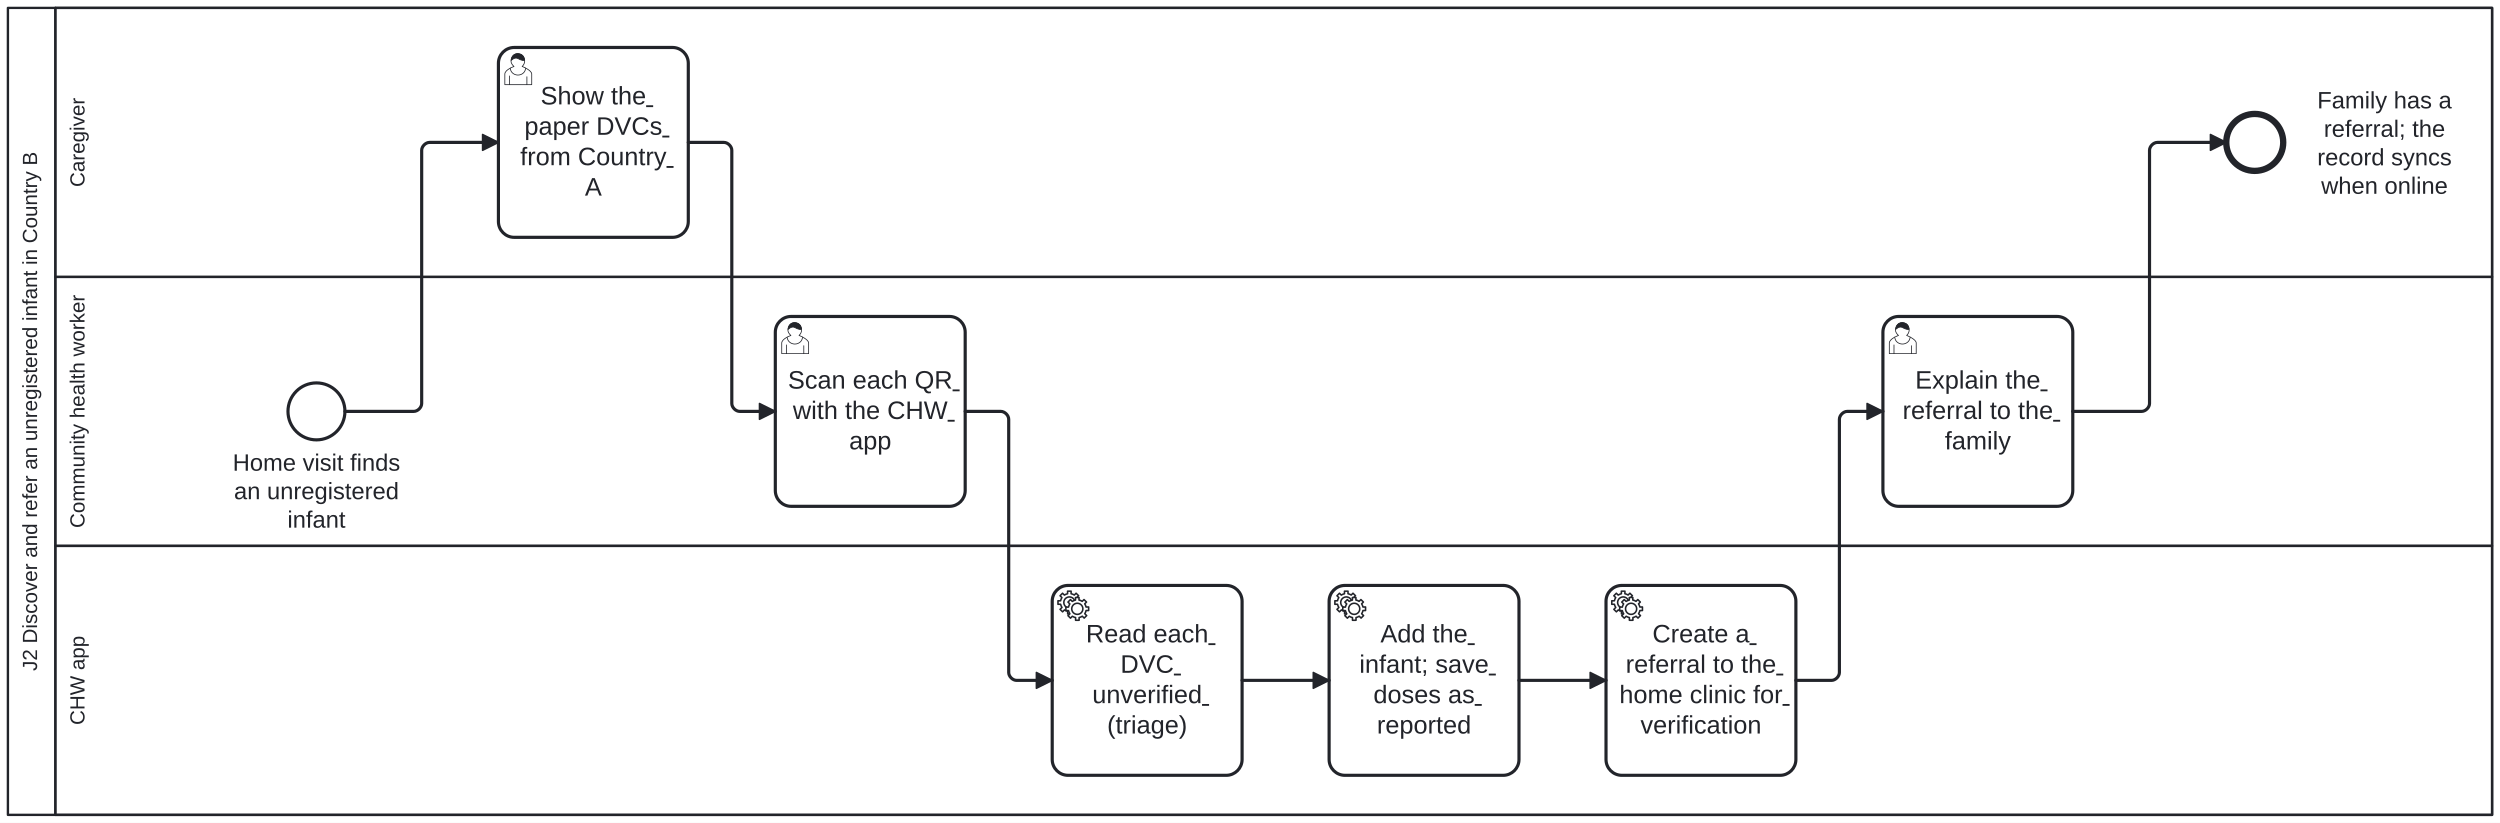
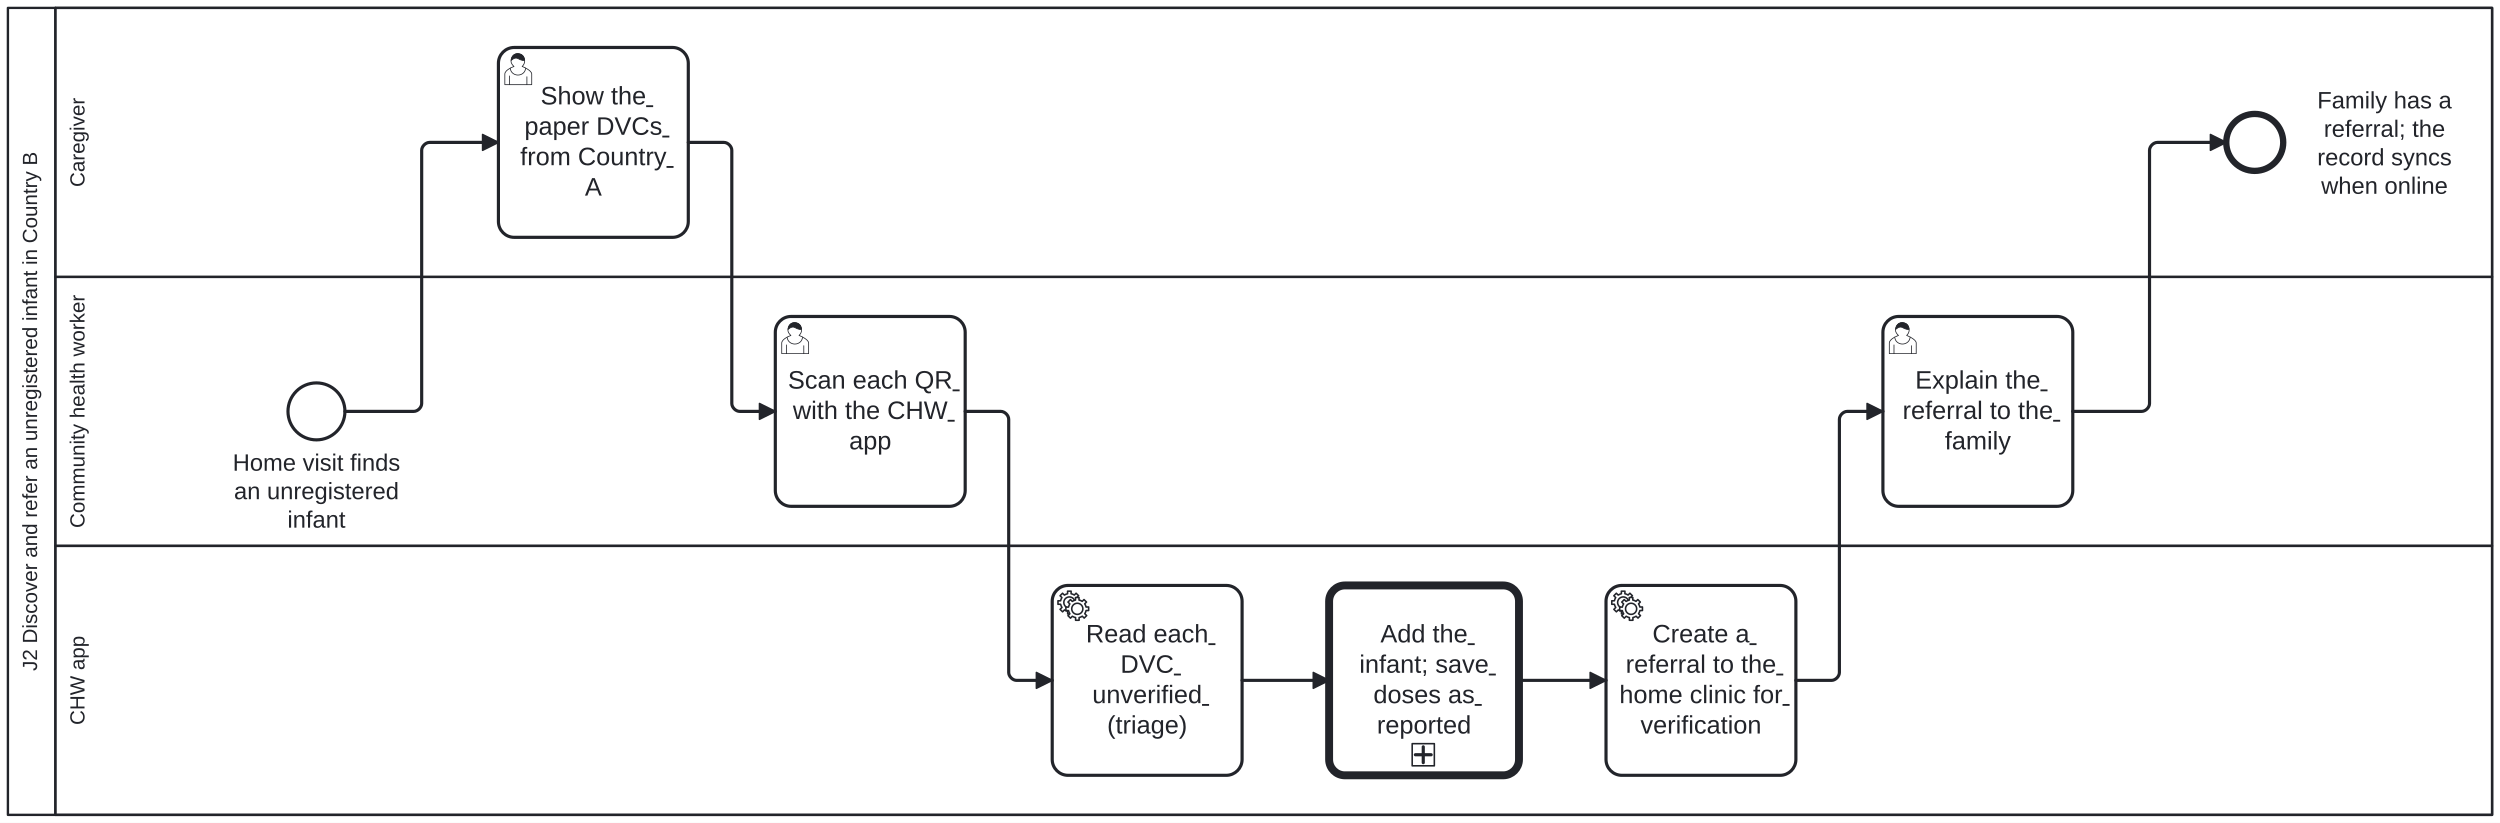
<svg xmlns="http://www.w3.org/2000/svg" width="100%" style="max-width:100%;height:auto" viewBox="95 55 1580 520" version="1.1">
  <style>.fa-task-link,.fa-subprocess-link{cursor:pointer}.fa-task-link text{text-decoration:underline}.fa-task-link:focus-visible,.fa-subprocess-link:focus-visible{outline:2px solid #2563eb;outline-offset:2px}.fa-subprocess-link:hover rect:not(.fa-link-hit),.fa-subprocess-link:focus-visible rect:not(.fa-link-hit){stroke-width:2.5px}</style>
  <rect x="95" y="55" width="1580" height="520" fill="#ffffff" />
  <g class="djs-group">
    <g class="djs-element djs-shape" data-element-id="Participant_Process_J2ChwDiscovery" style="display: block;" transform="matrix(1 0 0 1 100 60)">
      <g class="djs-visual">
        <rect x="0" y="0" width="1570" height="510" rx="0" ry="0" style="stroke-linecap: round; stroke-linejoin: round; stroke: rgb(34, 36, 42); stroke-width: 1.5px; fill: white; fill-opacity: 0.95;" />
        <path style="fill: none; stroke-linecap: round; stroke-linejoin: round; stroke: rgb(34, 36, 42); stroke-width: 1.5px;" d="M30,0L30,510" />
        <text lineHeight="1.05" class="djs-label" transform="matrix(-1.83697e-16 -1 1 -1.83697e-16 0 510)" style="font-family: Arial, sans-serif; font-size: 13px; font-weight: normal; fill: rgb(34, 36, 42);">
          <tspan x="90.97" y="18.413">J2 Discover and refer an unregistered infant in Country B</tspan>
        </text>
      </g>
      <rect class="djs-hit djs-hit-all" x="0" y="0" width="1570" height="510" style="fill: none; stroke-opacity: 0; stroke: white; stroke-width: 15px;" />
    </g>
    <g class="djs-children">
      <g class="djs-group">
        <g class="djs-element djs-shape" data-element-id="Lane_chw-app" style="display: block;" transform="matrix(1 0 0 1 130 400)">
          <g class="djs-visual">
            <rect x="0" y="0" width="1540" height="170" rx="0" ry="0" style="stroke-linecap: round; stroke-linejoin: round; stroke: rgb(34, 36, 42); stroke-width: 1.5px; fill: white; fill-opacity: 0.25;" />
            <text lineHeight="1.05" class="djs-label" transform="matrix(-1.83697e-16 -1 1 -1.83697e-16 0 170)" style="font-family: Arial, sans-serif; font-size: 13px; font-weight: normal; fill: rgb(34, 36, 42);">
              <tspan x="56.826" y="18.413">CHW app</tspan>
            </text>
          </g>
          <rect class="djs-hit djs-hit-all" x="0" y="0" width="1540" height="170" style="fill: none; stroke-opacity: 0; stroke: white; stroke-width: 15px;" />
        </g>
      </g>
      <g class="djs-group">
        <g class="djs-element djs-shape" data-element-id="Lane_community-health-worker" style="display: block;" transform="matrix(1 0 0 1 130 230)">
          <g class="djs-visual">
            <rect x="0" y="0" width="1540" height="170" rx="0" ry="0" style="stroke-linecap: round; stroke-linejoin: round; stroke: rgb(34, 36, 42); stroke-width: 1.5px; fill: white; fill-opacity: 0.25;" />
            <text lineHeight="1.05" class="djs-label" transform="matrix(-1.83697e-16 -1 1 -1.83697e-16 0 170)" style="font-family: Arial, sans-serif; font-size: 13px; font-weight: normal; fill: rgb(34, 36, 42);">
              <tspan x="11.307" y="18.413">Community health worker</tspan>
            </text>
          </g>
          <rect class="djs-hit djs-hit-all" x="0" y="0" width="1540" height="170" style="fill: none; stroke-opacity: 0; stroke: white; stroke-width: 15px;" />
        </g>
      </g>
      <g class="djs-group">
        <g class="djs-element djs-shape" data-element-id="Lane_caregiver" style="display: block;" transform="matrix(1 0 0 1 130 60)">
          <g class="djs-visual">
            <rect x="0" y="0" width="1540" height="170" rx="0" ry="0" style="stroke-linecap: round; stroke-linejoin: round; stroke: rgb(34, 36, 42); stroke-width: 1.5px; fill: white; fill-opacity: 0.25;" />
            <text lineHeight="1.05" class="djs-label" transform="matrix(-1.83697e-16 -1 1 -1.83697e-16 0 170)" style="font-family: Arial, sans-serif; font-size: 13px; font-weight: normal; fill: rgb(34, 36, 42);">
              <tspan x="56.823" y="18.413">Caregiver</tspan>
            </text>
          </g>
          <rect class="djs-hit djs-hit-all" x="0" y="0" width="1540" height="170" style="fill: none; stroke-opacity: 0; stroke: white; stroke-width: 15px;" />
        </g>
      </g>
      <g class="djs-group">
        <g class="djs-element djs-shape" data-element-id="Start" style="display: block;" transform="matrix(1 0 0 1 277 297)">
          <g class="djs-visual">
            <circle cx="18" cy="18" r="18" style="stroke-linecap: round; stroke-linejoin: round; stroke: rgb(34, 36, 42); stroke-width: 2px; fill: white; fill-opacity: 0.95;" />
          </g>
          <rect class="djs-hit djs-hit-all" x="0" y="0" width="36" height="36" style="fill: none; stroke-opacity: 0; stroke: white; stroke-width: 15px;" />
        </g>
      </g>
      <g class="djs-group">
        <g class="djs-element djs-shape" data-element-id="Start_label" style="display: block;" transform="matrix(1 0 0 1 242 339)">
          <g class="djs-visual">
            <text lineHeight="1.2" class="djs-label" style="font-family: Arial, sans-serif; font-size: 15px; font-weight: normal; fill: rgb(34, 36, 42);">
              <tspan x="0.068" y="13.5">Home visit finds</tspan>
              <tspan x="0.881" y="31.5">an unregistered </tspan>
              <tspan x="34.653" y="49.5">infant</tspan>
            </text>
          </g>
          <rect class="djs-hit djs-hit-all" x="0" y="0" width="106" height="54" style="fill: none; stroke-opacity: 0; stroke: white; stroke-width: 15px;" />
        </g>
      </g>
      <g class="djs-group">
        <g class="djs-element djs-shape" data-element-id="Task_Show" style="display: block;" transform="matrix(1 0 0 1 410 85)">
          <g class="djs-visual">
            <rect x="0" y="0" width="120" height="120" rx="10" ry="10" style="stroke-linecap: round; stroke-linejoin: round; stroke: rgb(34, 36, 42); stroke-width: 2px; fill: white; fill-opacity: 0.95;" />
            <a class="fa-task-link" href="../../../en/cat-harness/processes/j2-chw-discovery-referral.html" target="_top" aria-label="Open step: Show the paper DVCs from Country A">
              <text lineHeight="1.2" class="djs-label" style="font-family: Arial, sans-serif; font-size: 16px; font-weight: normal; fill: rgb(34, 36, 42);">
                <tspan x="26.645" y="36">Show the </tspan>
                <tspan x="16.426" y="55.2">paper DVCs </tspan>
                <tspan x="13.766" y="74.4">from Country </tspan>
                <tspan x="54.664" y="93.6">A</tspan>
              </text>
            </a>
            <path d="m 15,12 c 0.909,-0.845 1.594,-2.049 1.594,-3.385 0,-2.554 -1.805,-4.622 -4.357,-4.622 -2.552,0 -4.288,2.068 -4.288,4.622 0,1.348 0.974,2.562 1.896,3.405 -0.529,0.187 -5.669,2.097 -5.794,4.756 v 6.718 h 17 v -6.718 c 0,-2.298 -5.528,-4.595 -6.051,-4.776 zm -8,6 l 0,5.5 m 11,0 l 0,-5" style="fill: white; stroke-linecap: round; stroke-linejoin: round; stroke: rgb(34, 36, 42); stroke-width: 0.5px;" />
            <path d="m 15,12 m 2.162,1.009 c 0,2.447 -2.158,4.431 -4.821,4.431 -2.665,0 -4.822,-1.981 -4.822,-4.431 " style="fill: white; stroke-linecap: round; stroke-linejoin: round; stroke: rgb(34, 36, 42); stroke-width: 0.5px;" />
            <path d="m 15,12 m -6.9,-3.80 c 0,0 2.251,-2.358 4.274,-1.177 2.024,1.181 4.221,1.537 4.124,0.965 -0.098,-0.57 -0.117,-3.791 -4.191,-4.136 -3.575,0.001 -4.208,3.367 -4.207,4.348 z" style="fill: rgb(34, 36, 42); stroke-linecap: round; stroke-linejoin: round; stroke: rgb(34, 36, 42); stroke-width: 0.5px;" />
          </g>
          <rect class="djs-hit djs-hit-all" x="0" y="0" width="120" height="120" style="fill: none; stroke-opacity: 0; stroke: white; stroke-width: 15px;" />
        </g>
      </g>
      <g class="djs-group">
        <g class="djs-element djs-shape" data-element-id="Task_Scan" style="display: block;" transform="matrix(1 0 0 1 585 255)">
          <g class="djs-visual">
            <rect x="0" y="0" width="120" height="120" rx="10" ry="10" style="stroke-linecap: round; stroke-linejoin: round; stroke: rgb(34, 36, 42); stroke-width: 2px; fill: white; fill-opacity: 0.95;" />
            <a class="fa-task-link" href="../../../en/cat-harness/processes/j2-chw-discovery-referral.html" target="_top" aria-label="Open step: Scan each QR with the CHW app">
              <text lineHeight="1.2" class="djs-label" style="font-family: Arial, sans-serif; font-size: 16px; font-weight: normal; fill: rgb(34, 36, 42);">
                <tspan x="7.973" y="45.6">Scan each QR</tspan>
                <tspan x="11.102" y="64.8">with the CHW </tspan>
                <tspan x="46.652" y="84">app</tspan>
              </text>
            </a>
            <path d="m 15,12 c 0.909,-0.845 1.594,-2.049 1.594,-3.385 0,-2.554 -1.805,-4.622 -4.357,-4.622 -2.552,0 -4.288,2.068 -4.288,4.622 0,1.348 0.974,2.562 1.896,3.405 -0.529,0.187 -5.669,2.097 -5.794,4.756 v 6.718 h 17 v -6.718 c 0,-2.298 -5.528,-4.595 -6.051,-4.776 zm -8,6 l 0,5.5 m 11,0 l 0,-5" style="fill: white; stroke-linecap: round; stroke-linejoin: round; stroke: rgb(34, 36, 42); stroke-width: 0.5px;" />
            <path d="m 15,12 m 2.162,1.009 c 0,2.447 -2.158,4.431 -4.821,4.431 -2.665,0 -4.822,-1.981 -4.822,-4.431 " style="fill: white; stroke-linecap: round; stroke-linejoin: round; stroke: rgb(34, 36, 42); stroke-width: 0.5px;" />
            <path d="m 15,12 m -6.9,-3.80 c 0,0 2.251,-2.358 4.274,-1.177 2.024,1.181 4.221,1.537 4.124,0.965 -0.098,-0.57 -0.117,-3.791 -4.191,-4.136 -3.575,0.001 -4.208,3.367 -4.207,4.348 z" style="fill: rgb(34, 36, 42); stroke-linecap: round; stroke-linejoin: round; stroke: rgb(34, 36, 42); stroke-width: 0.5px;" />
          </g>
          <rect class="djs-hit djs-hit-all" x="0" y="0" width="120" height="120" style="fill: none; stroke-opacity: 0; stroke: white; stroke-width: 15px;" />
        </g>
      </g>
      <g class="djs-group">
        <g class="djs-element djs-shape" data-element-id="Task_Read" style="display: block;" transform="matrix(1 0 0 1 760 425)">
          <g class="djs-visual">
            <rect x="0" y="0" width="120" height="120" rx="10" ry="10" style="stroke-linecap: round; stroke-linejoin: round; stroke: rgb(34, 36, 42); stroke-width: 2px; fill: white; fill-opacity: 0.95;" />
            <a class="fa-task-link" href="../../../en/cat-harness/processes/j2-chw-discovery-referral.html" target="_top" aria-label="Open step: Read each DVC unverified (triage)">
              <text lineHeight="1.2" class="djs-label" style="font-family: Arial, sans-serif; font-size: 16px; font-weight: normal; fill: rgb(34, 36, 42);">
                <tspan x="21.305" y="36">Read each </tspan>
                <tspan x="43.109" y="55.2">DVC </tspan>
                <tspan x="25.312" y="74.4">unverified </tspan>
                <tspan x="34.66" y="93.6">(triage)</tspan>
              </text>
            </a>
            <circle cx="5" cy="5" r="5" transform="translate(6, 6)" style="stroke-linecap: round; stroke-linejoin: round; stroke: none; stroke-width: 2px; fill: white;" />
            <path d="m 12,18 v -1.713 c 0.352,-0.07 0.704,-0.178 1.048,-0.321 0.344,-0.145 0.666,-0.321 0.966,-0.521 l 1.194,1.18 1.567,-1.577 -1.195,-1.18 c 0.403,-0.614 0.683,-1.299 0.825,-2.018 l 1.622,-0.01 v -2.22 l -1.637,0.01 c -0.073,-0.352 -0.178,-0.7 -0.324,-1.044 -0.145,-0.344 -0.321,-0.664 -0.523,-0.962 l 1.131,-1.136 -1.583,-1.563 -1.13,1.136 c -0.614,-0.401 -1.303,-0.681 -2.023,-0.822 l 0.009,-1.619 h -2.241 l 0.004,1.631 c -0.354,0.074 -0.705,0.18 -1.05,0.324 -0.344,0.144 -0.665,0.321 -0.964,0.52 l -1.17,-1.158 -1.567,1.579 1.168,1.157 c -0.403,0.613 -0.683,1.298 -0.825,2.017 l -1.659,0.003 v 2.222 l 1.672,-0.006 c 0.073,0.351 0.18,0.702 0.324,1.045 0.145,0.344 0.321,0.664 0.523,0.961 l -1.199,1.197 1.584,1.56 1.196,-1.193 c 0.614,0.403 1.303,0.682 2.023,0.823 l 7.19e-4,1.699 h 2.227 z m 0.221,-3.996 c -1.789,0.75 -3.858,-0.093 -4.61,-1.874 -0.752,-1.783 0.091,-3.846 1.88,-4.596 1.788,-0.749 3.857,0.093 4.609,1.874 0.752,1.782 -0.091,3.846 -1.88,4.596 z" style="fill: white; stroke-linecap: round; stroke-linejoin: round; stroke: rgb(34, 36, 42); stroke-width: 1px;" />
            <circle cx="5" cy="5" r="5" transform="translate(11, 10)" style="stroke-linecap: round; stroke-linejoin: round; stroke: none; stroke-width: 2px; fill: white;" />
            <path d="m 17,22 v -1.713 c 0.352,-0.07 0.704,-0.178 1.048,-0.321 0.344,-0.145 0.666,-0.321 0.966,-0.521 l 1.194,1.18 1.567,-1.577 -1.195,-1.18 c 0.403,-0.614 0.683,-1.299 0.825,-2.018 l 1.622,-0.01 v -2.22 l -1.637,0.01 c -0.073,-0.352 -0.178,-0.7 -0.324,-1.044 -0.145,-0.344 -0.321,-0.664 -0.523,-0.962 l 1.131,-1.136 -1.583,-1.563 -1.13,1.136 c -0.614,-0.401 -1.303,-0.681 -2.023,-0.822 l 0.009,-1.619 h -2.241 l 0.004,1.631 c -0.354,0.074 -0.705,0.18 -1.05,0.324 -0.344,0.144 -0.665,0.321 -0.964,0.52 l -1.17,-1.158 -1.567,1.579 1.168,1.157 c -0.403,0.613 -0.683,1.298 -0.825,2.017 l -1.659,0.003 v 2.222 l 1.672,-0.006 c 0.073,0.351 0.18,0.702 0.324,1.045 0.145,0.344 0.321,0.664 0.523,0.961 l -1.199,1.197 1.584,1.56 1.196,-1.193 c 0.614,0.403 1.303,0.682 2.023,0.823 l 7.19e-4,1.699 h 2.227 z m 0.221,-3.996 c -1.789,0.75 -3.858,-0.093 -4.61,-1.874 -0.752,-1.783 0.091,-3.846 1.88,-4.596 1.788,-0.749 3.857,0.093 4.609,1.874 0.752,1.782 -0.091,3.846 -1.88,4.596 z" style="fill: white; stroke-linecap: round; stroke-linejoin: round; stroke: rgb(34, 36, 42); stroke-width: 1px;" />
          </g>
          <rect class="djs-hit djs-hit-all" x="0" y="0" width="120" height="120" style="fill: none; stroke-opacity: 0; stroke: white; stroke-width: 15px;" />
        </g>
      </g>
      <g class="djs-group">
        <g class="djs-element djs-shape" data-element-id="Task_Register" style="display: block;" transform="matrix(1 0 0 1 935 425)">
          <g class="djs-visual">
-             <rect x="0" y="0" width="120" height="120" rx="10" ry="10" style="stroke-linecap: round; stroke-linejoin: round; stroke: rgb(34, 36, 42); stroke-width: 2px; fill: white; fill-opacity: 0.95;" />
+             <rect x="0" y="0" width="120" height="120" rx="10" ry="10" style="stroke-linecap: round; stroke-linejoin: round; stroke: rgb(34, 36, 42); stroke-width: 5px; fill: white; fill-opacity: 0.95;" />
            <a class="fa-task-link" href="../../../en/cat-harness/processes/j2-chw-discovery-referral.html" target="_top" aria-label="Open step: Add the infant; save doses as reported">
              <text lineHeight="1.2" class="djs-label" style="font-family: Arial, sans-serif; font-size: 16px; font-weight: normal; fill: rgb(34, 36, 42);">
                <tspan x="32.422" y="36">Add the </tspan>
                <tspan x="19.086" y="55.2">infant; save </tspan>
                <tspan x="27.98" y="74.4">doses as </tspan>
                <tspan x="30.203" y="93.6">reported</tspan>
              </text>
            </a>
-             <circle cx="5" cy="5" r="5" transform="translate(6, 6)" style="stroke-linecap: round; stroke-linejoin: round; stroke: none; stroke-width: 2px; fill: white;" />
-             <path d="m 12,18 v -1.713 c 0.352,-0.07 0.704,-0.178 1.048,-0.321 0.344,-0.145 0.666,-0.321 0.966,-0.521 l 1.194,1.18 1.567,-1.577 -1.195,-1.18 c 0.403,-0.614 0.683,-1.299 0.825,-2.018 l 1.622,-0.01 v -2.22 l -1.637,0.01 c -0.073,-0.352 -0.178,-0.7 -0.324,-1.044 -0.145,-0.344 -0.321,-0.664 -0.523,-0.962 l 1.131,-1.136 -1.583,-1.563 -1.13,1.136 c -0.614,-0.401 -1.303,-0.681 -2.023,-0.822 l 0.009,-1.619 h -2.241 l 0.004,1.631 c -0.354,0.074 -0.705,0.18 -1.05,0.324 -0.344,0.144 -0.665,0.321 -0.964,0.52 l -1.17,-1.158 -1.567,1.579 1.168,1.157 c -0.403,0.613 -0.683,1.298 -0.825,2.017 l -1.659,0.003 v 2.222 l 1.672,-0.006 c 0.073,0.351 0.18,0.702 0.324,1.045 0.145,0.344 0.321,0.664 0.523,0.961 l -1.199,1.197 1.584,1.56 1.196,-1.193 c 0.614,0.403 1.303,0.682 2.023,0.823 l 7.19e-4,1.699 h 2.227 z m 0.221,-3.996 c -1.789,0.75 -3.858,-0.093 -4.61,-1.874 -0.752,-1.783 0.091,-3.846 1.88,-4.596 1.788,-0.749 3.857,0.093 4.609,1.874 0.752,1.782 -0.091,3.846 -1.88,4.596 z" style="fill: white; stroke-linecap: round; stroke-linejoin: round; stroke: rgb(34, 36, 42); stroke-width: 1px;" />
-             <circle cx="5" cy="5" r="5" transform="translate(11, 10)" style="stroke-linecap: round; stroke-linejoin: round; stroke: none; stroke-width: 2px; fill: white;" />
-             <path d="m 17,22 v -1.713 c 0.352,-0.07 0.704,-0.178 1.048,-0.321 0.344,-0.145 0.666,-0.321 0.966,-0.521 l 1.194,1.18 1.567,-1.577 -1.195,-1.18 c 0.403,-0.614 0.683,-1.299 0.825,-2.018 l 1.622,-0.01 v -2.22 l -1.637,0.01 c -0.073,-0.352 -0.178,-0.7 -0.324,-1.044 -0.145,-0.344 -0.321,-0.664 -0.523,-0.962 l 1.131,-1.136 -1.583,-1.563 -1.13,1.136 c -0.614,-0.401 -1.303,-0.681 -2.023,-0.822 l 0.009,-1.619 h -2.241 l 0.004,1.631 c -0.354,0.074 -0.705,0.18 -1.05,0.324 -0.344,0.144 -0.665,0.321 -0.964,0.52 l -1.17,-1.158 -1.567,1.579 1.168,1.157 c -0.403,0.613 -0.683,1.298 -0.825,2.017 l -1.659,0.003 v 2.222 l 1.672,-0.006 c 0.073,0.351 0.18,0.702 0.324,1.045 0.145,0.344 0.321,0.664 0.523,0.961 l -1.199,1.197 1.584,1.56 1.196,-1.193 c 0.614,0.403 1.303,0.682 2.023,0.823 l 7.19e-4,1.699 h 2.227 z m 0.221,-3.996 c -1.789,0.75 -3.858,-0.093 -4.61,-1.874 -0.752,-1.783 0.091,-3.846 1.88,-4.596 1.788,-0.749 3.857,0.093 4.609,1.874 0.752,1.782 -0.091,3.846 -1.88,4.596 z" style="fill: white; stroke-linecap: round; stroke-linejoin: round; stroke: rgb(34, 36, 42); stroke-width: 1px;" />
+             <a class="fa-subprocess-link" href="../../../en/cat-harness/processes/questionnaire-data-capture.html" target="_top" aria-label="Open subprocess: Add the infant; save doses as reported">
+               <rect class="fa-link-hit" x="47.5" y="95" width="24" height="24" fill="transparent" stroke="none" />
+               <rect x="0" y="0" width="14" height="14" rx="0" ry="0" style="stroke-linecap: round; stroke-linejoin: round; stroke: rgb(34, 36, 42); stroke-width: 1px; fill: white;" transform="matrix(1 0 0 1 52.5 100)" />
+               <path data-marker="sub-process" d="m52.5,100 m 7,2 l 0,10 m -5,-5 l 10,0" style="fill: white; stroke-linecap: round; stroke-linejoin: round; stroke: rgb(34, 36, 42); stroke-width: 2px;" />
+             </a>
          </g>
          <rect class="djs-hit djs-hit-all" x="0" y="0" width="120" height="120" style="fill: none; stroke-opacity: 0; stroke: white; stroke-width: 15px;" />
        </g>
      </g>
      <g class="djs-group">
        <g class="djs-element djs-shape" data-element-id="Task_Refer" style="display: block;" transform="matrix(1 0 0 1 1110 425)">
          <g class="djs-visual">
            <rect x="0" y="0" width="120" height="120" rx="10" ry="10" style="stroke-linecap: round; stroke-linejoin: round; stroke: rgb(34, 36, 42); stroke-width: 2px; fill: white; fill-opacity: 0.95;" />
            <a class="fa-task-link" href="../../../en/cat-harness/processes/j2-chw-discovery-referral.html" target="_top" aria-label="Open step: Create a referral to the home clinic for verification">
              <text lineHeight="1.2" class="djs-label" style="font-family: Arial, sans-serif; font-size: 16px; font-weight: normal; fill: rgb(34, 36, 42);">
                <tspan x="29.316" y="36">Create a </tspan>
                <tspan x="12.422" y="55.2">referral to the </tspan>
                <tspan x="8.426" y="74.4">home clinic for </tspan>
                <tspan x="21.762" y="93.6">verification</tspan>
              </text>
            </a>
            <circle cx="5" cy="5" r="5" transform="translate(6, 6)" style="stroke-linecap: round; stroke-linejoin: round; stroke: none; stroke-width: 2px; fill: white;" />
            <path d="m 12,18 v -1.713 c 0.352,-0.07 0.704,-0.178 1.048,-0.321 0.344,-0.145 0.666,-0.321 0.966,-0.521 l 1.194,1.18 1.567,-1.577 -1.195,-1.18 c 0.403,-0.614 0.683,-1.299 0.825,-2.018 l 1.622,-0.01 v -2.22 l -1.637,0.01 c -0.073,-0.352 -0.178,-0.7 -0.324,-1.044 -0.145,-0.344 -0.321,-0.664 -0.523,-0.962 l 1.131,-1.136 -1.583,-1.563 -1.13,1.136 c -0.614,-0.401 -1.303,-0.681 -2.023,-0.822 l 0.009,-1.619 h -2.241 l 0.004,1.631 c -0.354,0.074 -0.705,0.18 -1.05,0.324 -0.344,0.144 -0.665,0.321 -0.964,0.52 l -1.17,-1.158 -1.567,1.579 1.168,1.157 c -0.403,0.613 -0.683,1.298 -0.825,2.017 l -1.659,0.003 v 2.222 l 1.672,-0.006 c 0.073,0.351 0.18,0.702 0.324,1.045 0.145,0.344 0.321,0.664 0.523,0.961 l -1.199,1.197 1.584,1.56 1.196,-1.193 c 0.614,0.403 1.303,0.682 2.023,0.823 l 7.19e-4,1.699 h 2.227 z m 0.221,-3.996 c -1.789,0.75 -3.858,-0.093 -4.61,-1.874 -0.752,-1.783 0.091,-3.846 1.88,-4.596 1.788,-0.749 3.857,0.093 4.609,1.874 0.752,1.782 -0.091,3.846 -1.88,4.596 z" style="fill: white; stroke-linecap: round; stroke-linejoin: round; stroke: rgb(34, 36, 42); stroke-width: 1px;" />
            <circle cx="5" cy="5" r="5" transform="translate(11, 10)" style="stroke-linecap: round; stroke-linejoin: round; stroke: none; stroke-width: 2px; fill: white;" />
            <path d="m 17,22 v -1.713 c 0.352,-0.07 0.704,-0.178 1.048,-0.321 0.344,-0.145 0.666,-0.321 0.966,-0.521 l 1.194,1.18 1.567,-1.577 -1.195,-1.18 c 0.403,-0.614 0.683,-1.299 0.825,-2.018 l 1.622,-0.01 v -2.22 l -1.637,0.01 c -0.073,-0.352 -0.178,-0.7 -0.324,-1.044 -0.145,-0.344 -0.321,-0.664 -0.523,-0.962 l 1.131,-1.136 -1.583,-1.563 -1.13,1.136 c -0.614,-0.401 -1.303,-0.681 -2.023,-0.822 l 0.009,-1.619 h -2.241 l 0.004,1.631 c -0.354,0.074 -0.705,0.18 -1.05,0.324 -0.344,0.144 -0.665,0.321 -0.964,0.52 l -1.17,-1.158 -1.567,1.579 1.168,1.157 c -0.403,0.613 -0.683,1.298 -0.825,2.017 l -1.659,0.003 v 2.222 l 1.672,-0.006 c 0.073,0.351 0.18,0.702 0.324,1.045 0.145,0.344 0.321,0.664 0.523,0.961 l -1.199,1.197 1.584,1.56 1.196,-1.193 c 0.614,0.403 1.303,0.682 2.023,0.823 l 7.19e-4,1.699 h 2.227 z m 0.221,-3.996 c -1.789,0.75 -3.858,-0.093 -4.61,-1.874 -0.752,-1.783 0.091,-3.846 1.88,-4.596 1.788,-0.749 3.857,0.093 4.609,1.874 0.752,1.782 -0.091,3.846 -1.88,4.596 z" style="fill: white; stroke-linecap: round; stroke-linejoin: round; stroke: rgb(34, 36, 42); stroke-width: 1px;" />
          </g>
          <rect class="djs-hit djs-hit-all" x="0" y="0" width="120" height="120" style="fill: none; stroke-opacity: 0; stroke: white; stroke-width: 15px;" />
        </g>
      </g>
      <g class="djs-group">
        <g class="djs-element djs-shape" data-element-id="Task_Slip" style="display: block;" transform="matrix(1 0 0 1 1285 255)">
          <g class="djs-visual">
            <rect x="0" y="0" width="120" height="120" rx="10" ry="10" style="stroke-linecap: round; stroke-linejoin: round; stroke: rgb(34, 36, 42); stroke-width: 2px; fill: white; fill-opacity: 0.95;" />
            <a class="fa-task-link" href="../../../en/cat-harness/processes/j2-chw-discovery-referral.html" target="_top" aria-label="Open step: Explain the referral to the family">
              <text lineHeight="1.2" class="djs-label" style="font-family: Arial, sans-serif; font-size: 16px; font-weight: normal; fill: rgb(34, 36, 42);">
                <tspan x="20.418" y="45.6">Explain the </tspan>
                <tspan x="12.422" y="64.8">referral to the </tspan>
                <tspan x="39.109" y="84">family</tspan>
              </text>
            </a>
            <path d="m 15,12 c 0.909,-0.845 1.594,-2.049 1.594,-3.385 0,-2.554 -1.805,-4.622 -4.357,-4.622 -2.552,0 -4.288,2.068 -4.288,4.622 0,1.348 0.974,2.562 1.896,3.405 -0.529,0.187 -5.669,2.097 -5.794,4.756 v 6.718 h 17 v -6.718 c 0,-2.298 -5.528,-4.595 -6.051,-4.776 zm -8,6 l 0,5.5 m 11,0 l 0,-5" style="fill: white; stroke-linecap: round; stroke-linejoin: round; stroke: rgb(34, 36, 42); stroke-width: 0.5px;" />
            <path d="m 15,12 m 2.162,1.009 c 0,2.447 -2.158,4.431 -4.821,4.431 -2.665,0 -4.822,-1.981 -4.822,-4.431 " style="fill: white; stroke-linecap: round; stroke-linejoin: round; stroke: rgb(34, 36, 42); stroke-width: 0.5px;" />
            <path d="m 15,12 m -6.9,-3.80 c 0,0 2.251,-2.358 4.274,-1.177 2.024,1.181 4.221,1.537 4.124,0.965 -0.098,-0.57 -0.117,-3.791 -4.191,-4.136 -3.575,0.001 -4.208,3.367 -4.207,4.348 z" style="fill: rgb(34, 36, 42); stroke-linecap: round; stroke-linejoin: round; stroke: rgb(34, 36, 42); stroke-width: 0.5px;" />
          </g>
          <rect class="djs-hit djs-hit-all" x="0" y="0" width="120" height="120" style="fill: none; stroke-opacity: 0; stroke: white; stroke-width: 15px;" />
        </g>
      </g>
      <g class="djs-group">
        <g class="djs-element djs-shape" data-element-id="End" style="display: block;" transform="matrix(1 0 0 1 1502 127)">
          <g class="djs-visual">
            <circle cx="18" cy="18" r="18" style="stroke-linecap: round; stroke-linejoin: round; stroke: rgb(34, 36, 42); stroke-width: 4px; fill: white; fill-opacity: 0.95;" />
          </g>
          <rect class="djs-hit djs-hit-all" x="0" y="0" width="36" height="36" style="fill: none; stroke-opacity: 0; stroke: white; stroke-width: 15px;" />
        </g>
      </g>
      <g class="djs-group">
        <g class="djs-element djs-shape" data-element-id="End_label" style="display: block;" transform="matrix(1 0 0 1 1559 110)">
          <g class="djs-visual">
            <text lineHeight="1.2" class="djs-label" style="font-family: Arial, sans-serif; font-size: 15px; font-weight: normal; fill: rgb(34, 36, 42);">
              <tspan x="0.487" y="13.5">Family has a</tspan>
              <tspan x="4.65" y="31.5">referral; the</tspan>
              <tspan x="0.487" y="49.5">record syncs</tspan>
              <tspan x="2.969" y="67.5">when online</tspan>
            </text>
          </g>
          <rect class="djs-hit djs-hit-all" x="0" y="0" width="86" height="72" style="fill: none; stroke-opacity: 0; stroke: white; stroke-width: 15px;" />
        </g>
      </g>
      <g class="djs-group">
        <g class="djs-element djs-connection" data-element-id="Flow_1" style="display: block;">
          <g class="djs-visual">
            <defs>
              <marker id="folio-marker-1" viewBox="0 0 20 20" refX="11" refY="10" markerWidth="10" markerHeight="10" orient="auto">
                <path d="M 1 5 L 11 10 L 1 15 Z" style="stroke-linecap: round; stroke-linejoin: round; stroke: rgb(34, 36, 42); stroke-width: 1px; fill: rgb(34, 36, 42);" />
              </marker>
            </defs>
            <path data-corner-radius="5" style="fill: none; stroke-linecap: round; stroke-linejoin: round; stroke: rgb(34, 36, 42); stroke-width: 2px; marker-end: url('#folio-marker-1');" d="M313,315L356.5,315C359,315,361.5,312.5,361.5,310L361.5,150C361.5,147.5,364,145,366.5,145L410,145" />
          </g>
          <path d="M313,315L361.5,315L361.5,145L410,145" class="djs-hit djs-hit-stroke" style="fill: none; stroke-opacity: 0; stroke: white; stroke-width: 15px;" />
        </g>
      </g>
      <g class="djs-group">
        <g class="djs-element djs-connection" data-element-id="Flow_2" style="display: block;">
          <g class="djs-visual">
            <defs>
              <marker id="folio-marker-2" viewBox="0 0 20 20" refX="11" refY="10" markerWidth="10" markerHeight="10" orient="auto">
                <path d="M 1 5 L 11 10 L 1 15 Z" style="stroke-linecap: round; stroke-linejoin: round; stroke: rgb(34, 36, 42); stroke-width: 1px; fill: rgb(34, 36, 42);" />
              </marker>
            </defs>
            <path data-corner-radius="5" style="fill: none; stroke-linecap: round; stroke-linejoin: round; stroke: rgb(34, 36, 42); stroke-width: 2px; marker-end: url('#folio-marker-2');" d="M530,145L552.5,145C555,145,557.5,147.5,557.5,150L557.5,310C557.5,312.5,560,315,562.5,315L585,315" />
          </g>
          <path d="M530,145L557.5,145L557.5,315L585,315" class="djs-hit djs-hit-stroke" style="fill: none; stroke-opacity: 0; stroke: white; stroke-width: 15px;" />
        </g>
      </g>
      <g class="djs-group">
        <g class="djs-element djs-connection" data-element-id="Flow_3" style="display: block;">
          <g class="djs-visual">
            <defs>
              <marker id="folio-marker-3" viewBox="0 0 20 20" refX="11" refY="10" markerWidth="10" markerHeight="10" orient="auto">
                <path d="M 1 5 L 11 10 L 1 15 Z" style="stroke-linecap: round; stroke-linejoin: round; stroke: rgb(34, 36, 42); stroke-width: 1px; fill: rgb(34, 36, 42);" />
              </marker>
            </defs>
            <path data-corner-radius="5" style="fill: none; stroke-linecap: round; stroke-linejoin: round; stroke: rgb(34, 36, 42); stroke-width: 2px; marker-end: url('#folio-marker-3');" d="M705,315L727.5,315C730,315,732.5,317.5,732.5,320L732.5,480C732.5,482.5,735,485,737.5,485L760,485" />
          </g>
          <path d="M705,315L732.5,315L732.5,485L760,485" class="djs-hit djs-hit-stroke" style="fill: none; stroke-opacity: 0; stroke: white; stroke-width: 15px;" />
        </g>
      </g>
      <g class="djs-group">
        <g class="djs-element djs-connection" data-element-id="Flow_4" style="display: block;">
          <g class="djs-visual">
            <defs>
              <marker id="folio-marker-4" viewBox="0 0 20 20" refX="11" refY="10" markerWidth="10" markerHeight="10" orient="auto">
                <path d="M 1 5 L 11 10 L 1 15 Z" style="stroke-linecap: round; stroke-linejoin: round; stroke: rgb(34, 36, 42); stroke-width: 1px; fill: rgb(34, 36, 42);" />
              </marker>
            </defs>
            <path data-corner-radius="5" style="fill: none; stroke-linecap: round; stroke-linejoin: round; stroke: rgb(34, 36, 42); stroke-width: 2px; marker-end: url('#folio-marker-4');" d="M880,485L935,485" />
          </g>
          <path d="M880,485L935,485" class="djs-hit djs-hit-stroke" style="fill: none; stroke-opacity: 0; stroke: white; stroke-width: 15px;" />
        </g>
      </g>
      <g class="djs-group">
        <g class="djs-element djs-connection" data-element-id="Flow_5" style="display: block;">
          <g class="djs-visual">
            <defs>
              <marker id="folio-marker-5" viewBox="0 0 20 20" refX="11" refY="10" markerWidth="10" markerHeight="10" orient="auto">
                <path d="M 1 5 L 11 10 L 1 15 Z" style="stroke-linecap: round; stroke-linejoin: round; stroke: rgb(34, 36, 42); stroke-width: 1px; fill: rgb(34, 36, 42);" />
              </marker>
            </defs>
            <path data-corner-radius="5" style="fill: none; stroke-linecap: round; stroke-linejoin: round; stroke: rgb(34, 36, 42); stroke-width: 2px; marker-end: url('#folio-marker-5');" d="M1055,485L1110,485" />
          </g>
          <path d="M1055,485L1110,485" class="djs-hit djs-hit-stroke" style="fill: none; stroke-opacity: 0; stroke: white; stroke-width: 15px;" />
        </g>
      </g>
      <g class="djs-group">
        <g class="djs-element djs-connection" data-element-id="Flow_6" style="display: block;">
          <g class="djs-visual">
            <defs>
              <marker id="folio-marker-6" viewBox="0 0 20 20" refX="11" refY="10" markerWidth="10" markerHeight="10" orient="auto">
                <path d="M 1 5 L 11 10 L 1 15 Z" style="stroke-linecap: round; stroke-linejoin: round; stroke: rgb(34, 36, 42); stroke-width: 1px; fill: rgb(34, 36, 42);" />
              </marker>
            </defs>
            <path data-corner-radius="5" style="fill: none; stroke-linecap: round; stroke-linejoin: round; stroke: rgb(34, 36, 42); stroke-width: 2px; marker-end: url('#folio-marker-6');" d="M1230,485L1252.5,485C1255,485,1257.5,482.5,1257.5,480L1257.5,320C1257.5,317.5,1260,315,1262.5,315L1285,315" />
          </g>
          <path d="M1230,485L1257.5,485L1257.5,315L1285,315" class="djs-hit djs-hit-stroke" style="fill: none; stroke-opacity: 0; stroke: white; stroke-width: 15px;" />
        </g>
      </g>
      <g class="djs-group">
        <g class="djs-element djs-connection" data-element-id="Flow_7" style="display: block;">
          <g class="djs-visual">
            <defs>
              <marker id="folio-marker-7" viewBox="0 0 20 20" refX="11" refY="10" markerWidth="10" markerHeight="10" orient="auto">
                <path d="M 1 5 L 11 10 L 1 15 Z" style="stroke-linecap: round; stroke-linejoin: round; stroke: rgb(34, 36, 42); stroke-width: 1px; fill: rgb(34, 36, 42);" />
              </marker>
            </defs>
            <path data-corner-radius="5" style="fill: none; stroke-linecap: round; stroke-linejoin: round; stroke: rgb(34, 36, 42); stroke-width: 2px; marker-end: url('#folio-marker-7');" d="M1405,315L1448.5,315C1451,315,1453.5,312.5,1453.5,310L1453.5,150C1453.5,147.5,1456,145,1458.5,145L1502,145" />
          </g>
          <path d="M1405,315L1453.5,315L1453.5,145L1502,145" class="djs-hit djs-hit-stroke" style="fill: none; stroke-opacity: 0; stroke: white; stroke-width: 15px;" />
        </g>
      </g>
    </g>
  </g>
</svg>
